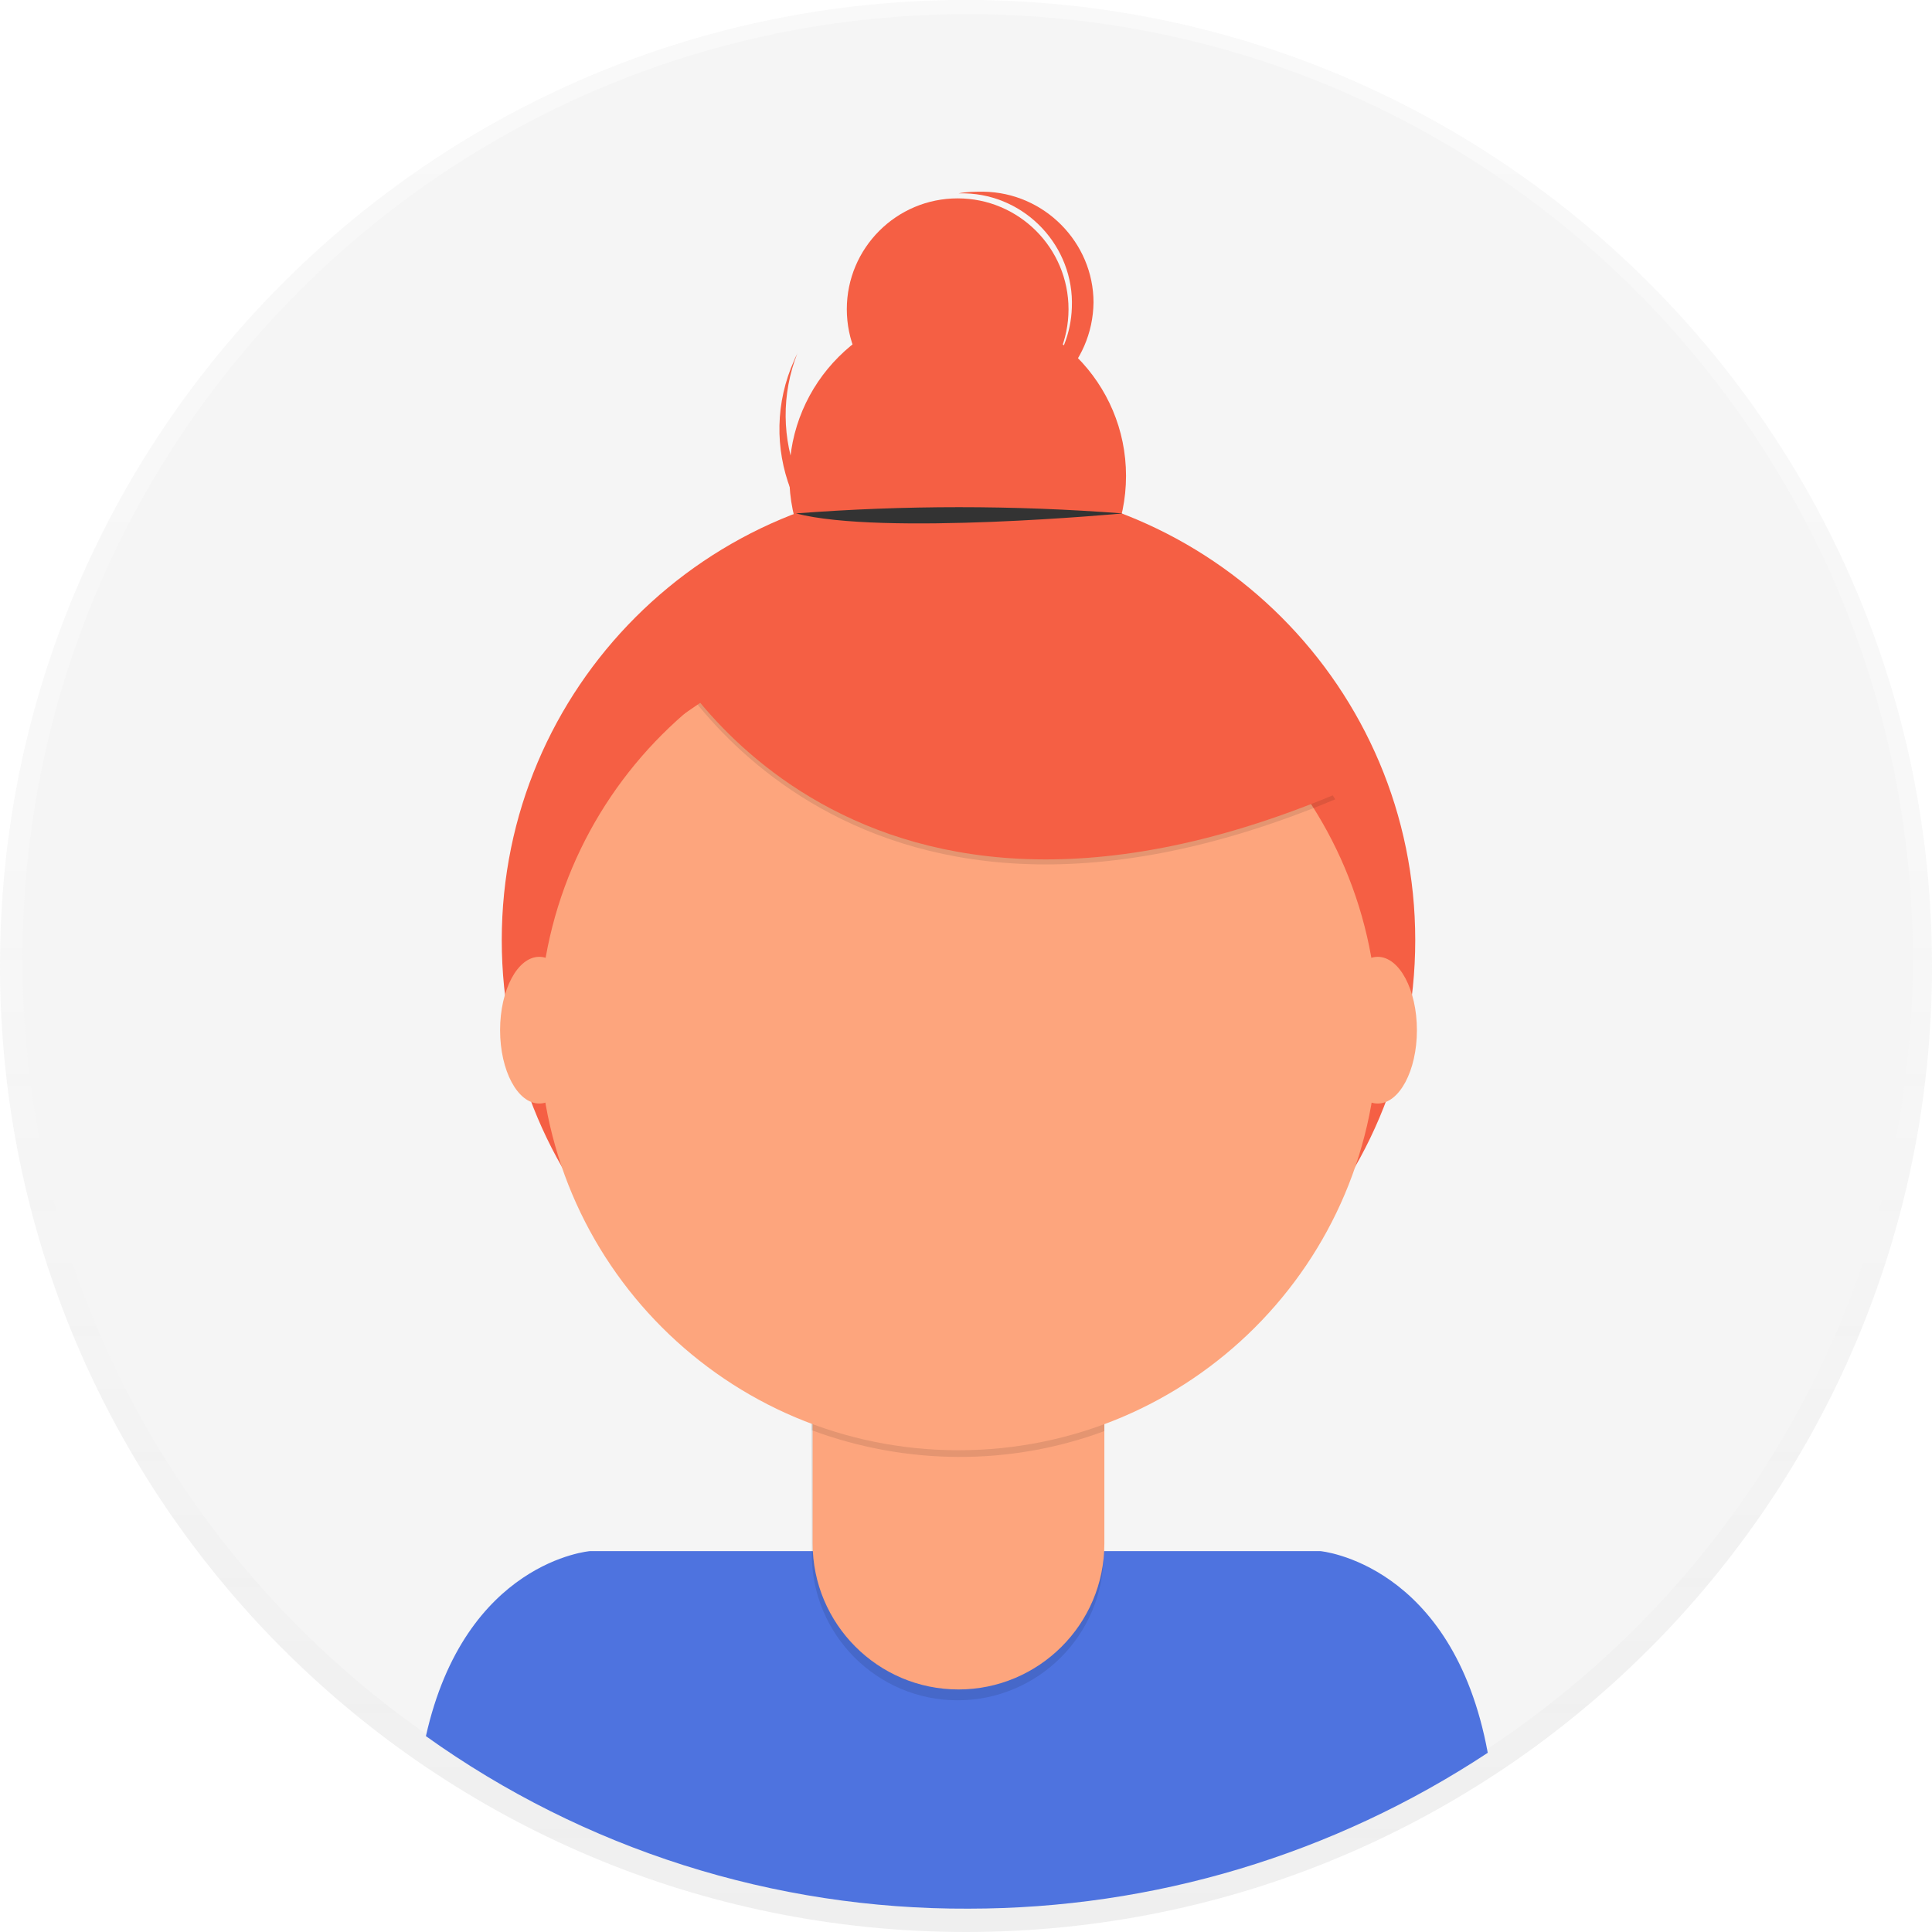
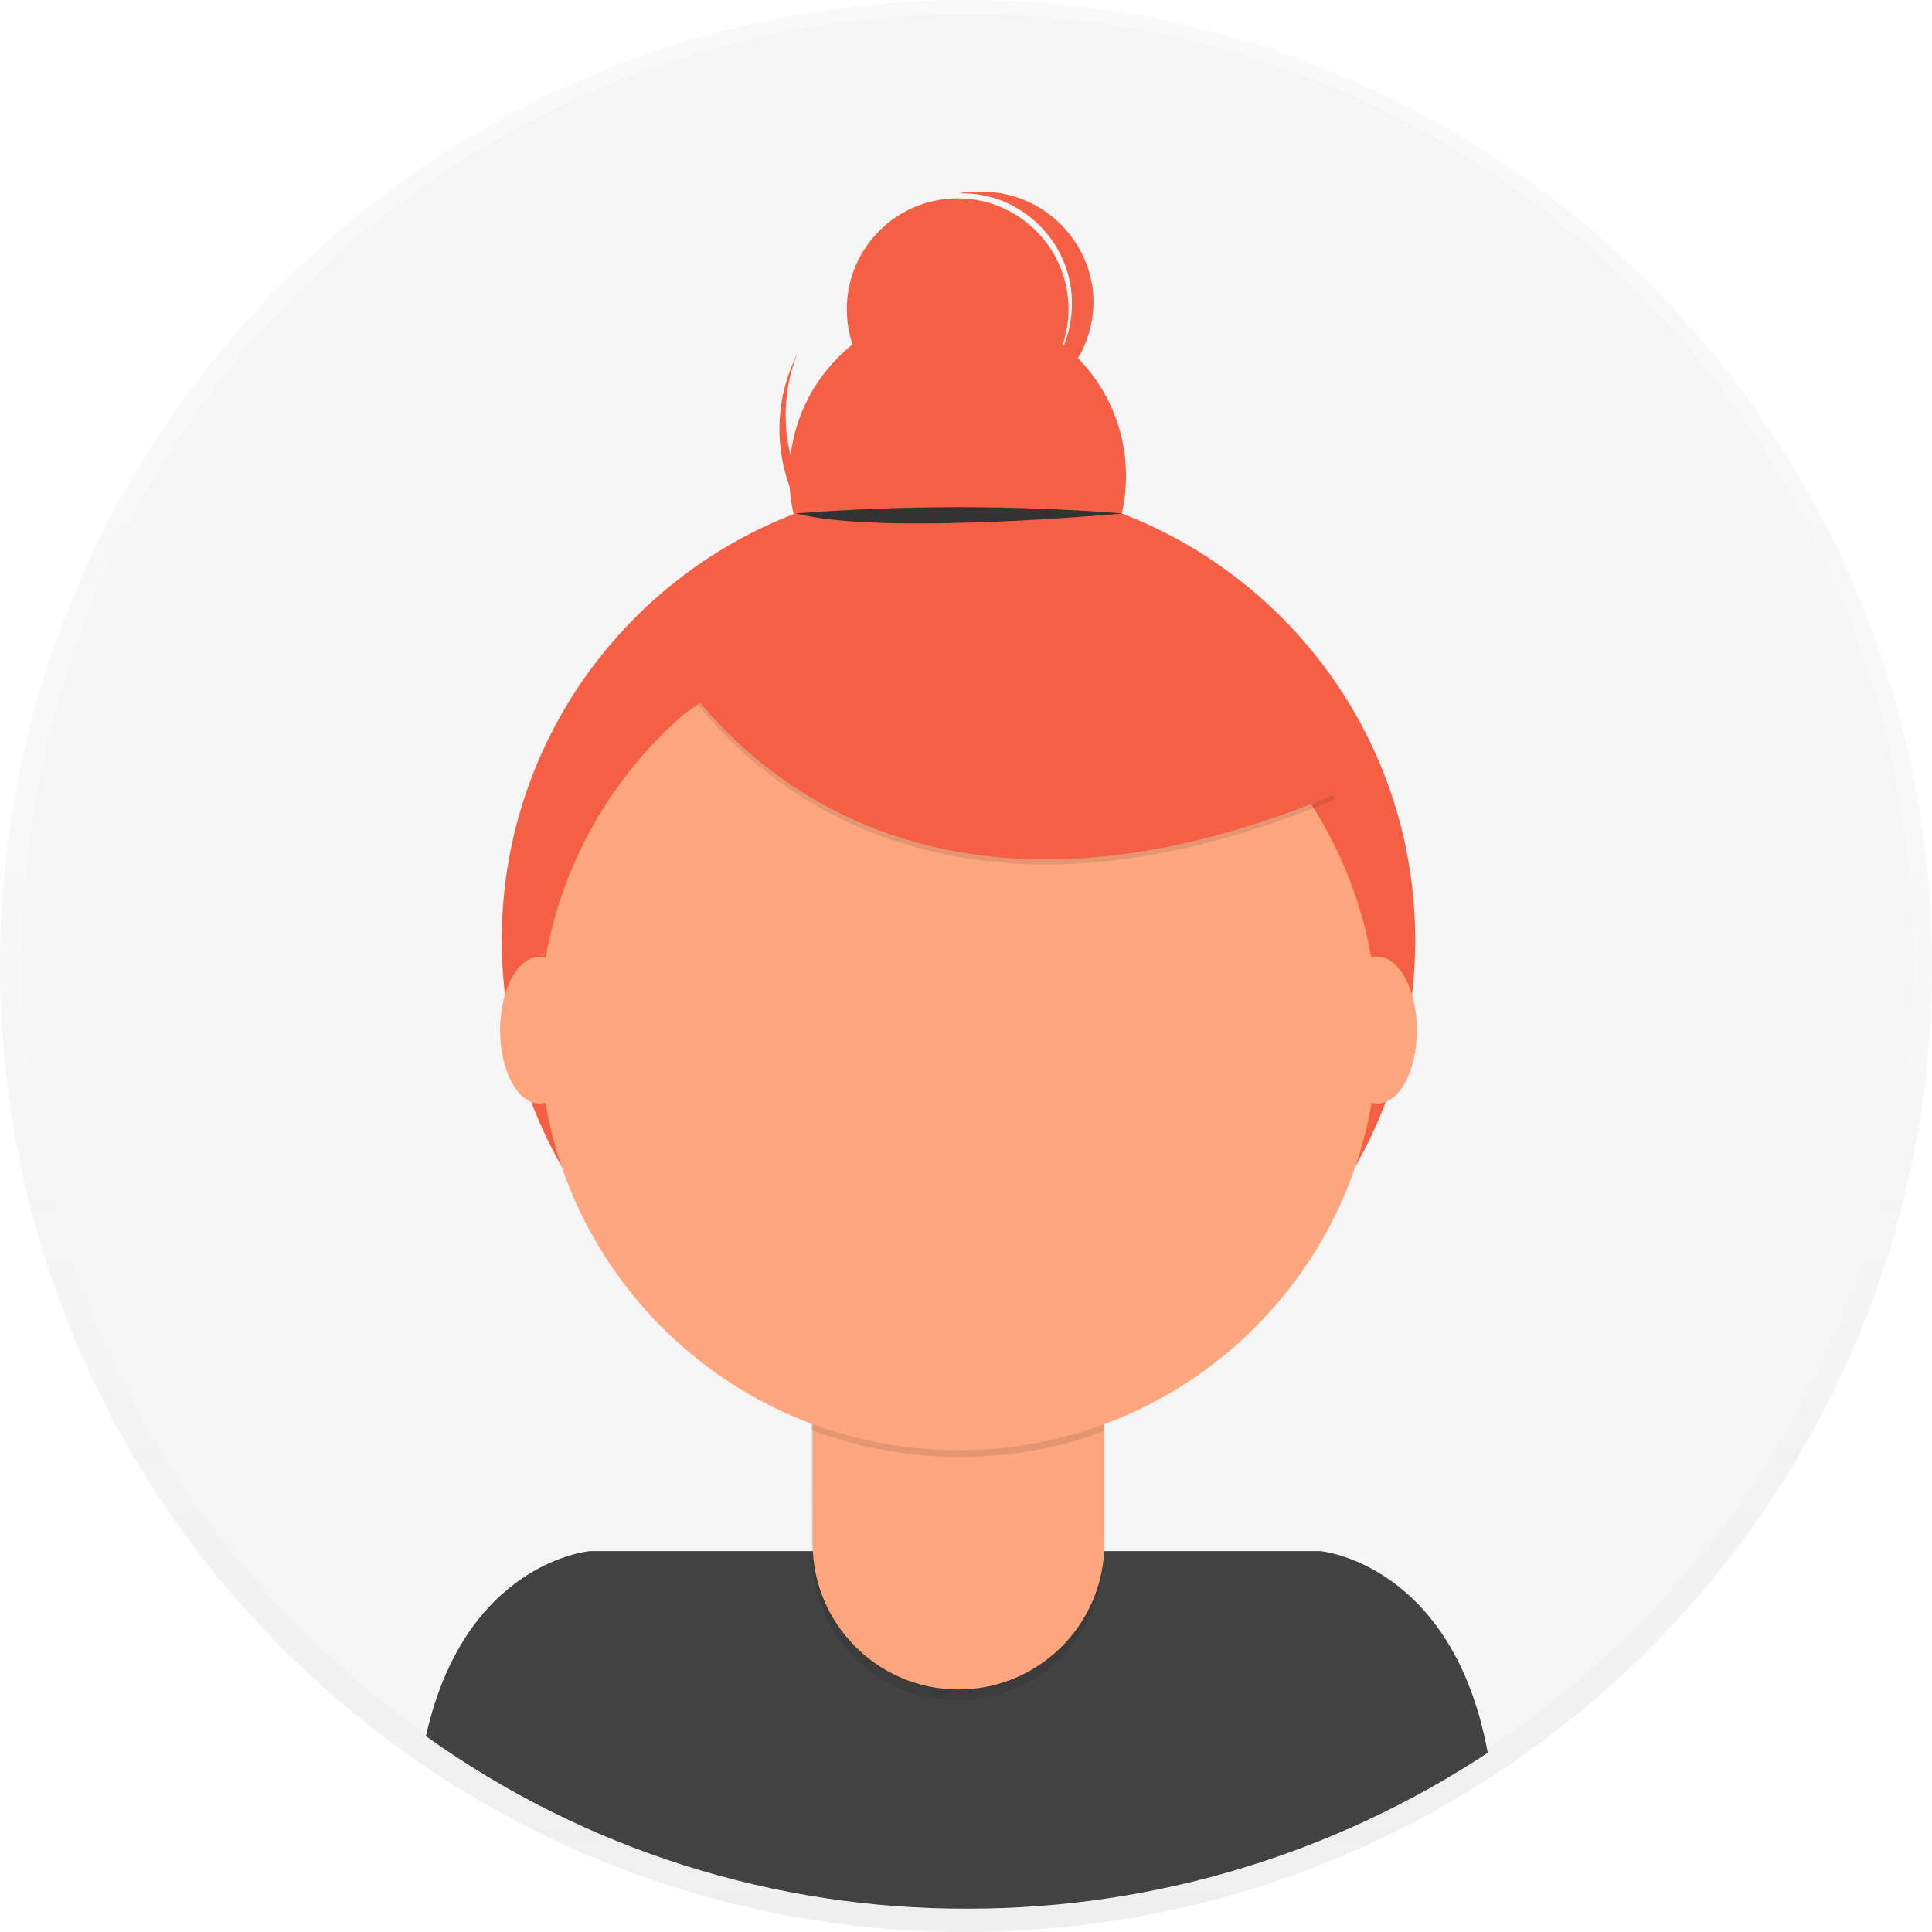
<svg xmlns="http://www.w3.org/2000/svg" version="1.1" id="_x38_8ce59e9-c4b8-4d1d-9d7a-ce0190159aa8" x="0px" y="0px" viewBox="0 0 231.8 231.8" style="enable-background:new 0 0 231.8 231.8;" xml:space="preserve">
  <style type="text/css">
	.st0{opacity:0.5;}
	.st1{fill:url(#SVGID_1_);}
	.st2{fill:#F5F5F5;}
- 	.st3{fill:#4E73DF;}
+ 	.st3{fill:#424242;}
	.st4{fill:#F55F44;}
	.st5{opacity:0.1;enable-background:new    ;}
	.st6{fill:#FDA57D;}
	.st7{fill:#333333;}
</style>
  <g class="st0">
    <linearGradient id="SVGID_1_" gradientUnits="userSpaceOnUse" x1="115.89" y1="9.36" x2="115.89" y2="241.14" gradientTransform="matrix(1 0 0 -1 0 241.14)">
      <stop offset="0" style="stop-color:#808080;stop-opacity:0.25" />
      <stop offset="0.54" style="stop-color:#808080;stop-opacity:0.12" />
      <stop offset="1" style="stop-color:#808080;stop-opacity:0.1" />
    </linearGradient>
    <circle class="st1" cx="115.9" cy="115.9" r="115.9" />
  </g>
  <circle class="st2" cx="116.1" cy="115.1" r="113.4" />
  <path class="st3" d="M116.2,229c22.2,0,43.8-6.5,62.3-18.7c-4.2-22.8-20.1-24.2-20.1-24.2H70.8c0,0-15,1.2-19.7,22.2  C70.1,221.9,92.9,229.1,116.2,229z" />
  <circle class="st4" cx="115" cy="112.8" r="54.8" />
  <path class="st5" d="M97.3,158.4h35.1l0,0v28.1c0,9.7-7.9,17.5-17.5,17.5l0,0l0,0c-9.7,0-17.5-7.9-17.5-17.5l0,0L97.3,158.4  L97.3,158.4z" />
  <path class="st6" d="M100.7,157.1h28.4c1.9,0,3.4,1.5,3.4,3.4l0,0v24.7c0,9.7-7.9,17.5-17.5,17.5l0,0l0,0c-9.7,0-17.5-7.9-17.5-17.5  l0,0v-24.7C97.4,158.6,98.8,157.1,100.7,157.1L100.7,157.1L100.7,157.1z" />
  <path class="st5" d="M97.4,171.6c11.3,4.2,23.8,4.3,35.1,0.1v-4.3H97.4V171.6z" />
  <circle class="st6" cx="115" cy="123.7" r="50.3" />
  <circle class="st4" cx="114.9" cy="57.1" r="20.2" />
  <circle class="st4" cx="114.9" cy="37.1" r="13.3" />
  <path class="st4" d="M106.2,68.2c-9.9-4.4-14.5-15.8-10.5-25.9c-0.1,0.3-0.3,0.6-0.4,0.9c-4.6,10.2,0,22.2,10.2,26.8  s22.2,0,26.8-10.2c0.1-0.3,0.2-0.6,0.4-0.9C127.6,68.5,116,72.6,106.2,68.2z" />
  <path class="st5" d="M79.2,77.9c0,0,21.2,43,81,18l-13.9-21.8l-24.7-8.9L79.2,77.9z" />
  <path class="st4" d="M79.2,77.3c0,0,21.2,43,81,18l-13.9-21.8l-24.7-8.9L79.2,77.3z" />
  <path class="st7" d="M95.5,61.6c13-1,26.1-1,39.2,0C134.7,61.6,105.8,64.3,95.5,61.6z" />
  <path class="st4" d="M118,23c-1,0-2,0-3,0.2h0.8c7.3,0.2,13.1,6.4,12.8,13.7c-0.2,6.2-4.7,11.5-10.8,12.6  c7.3,0.1,13.3-5.8,13.4-13.2C131.2,29.1,125.3,23.1,118,23L118,23z" />
  <ellipse class="st6" cx="64.7" cy="123.6" rx="4.7" ry="8.8" />
  <ellipse class="st6" cx="165.3" cy="123.6" rx="4.7" ry="8.8" />
  <polygon class="st4" points="76,78.6 85.8,73.5 88,81.6 82,85.7 " />
</svg>
